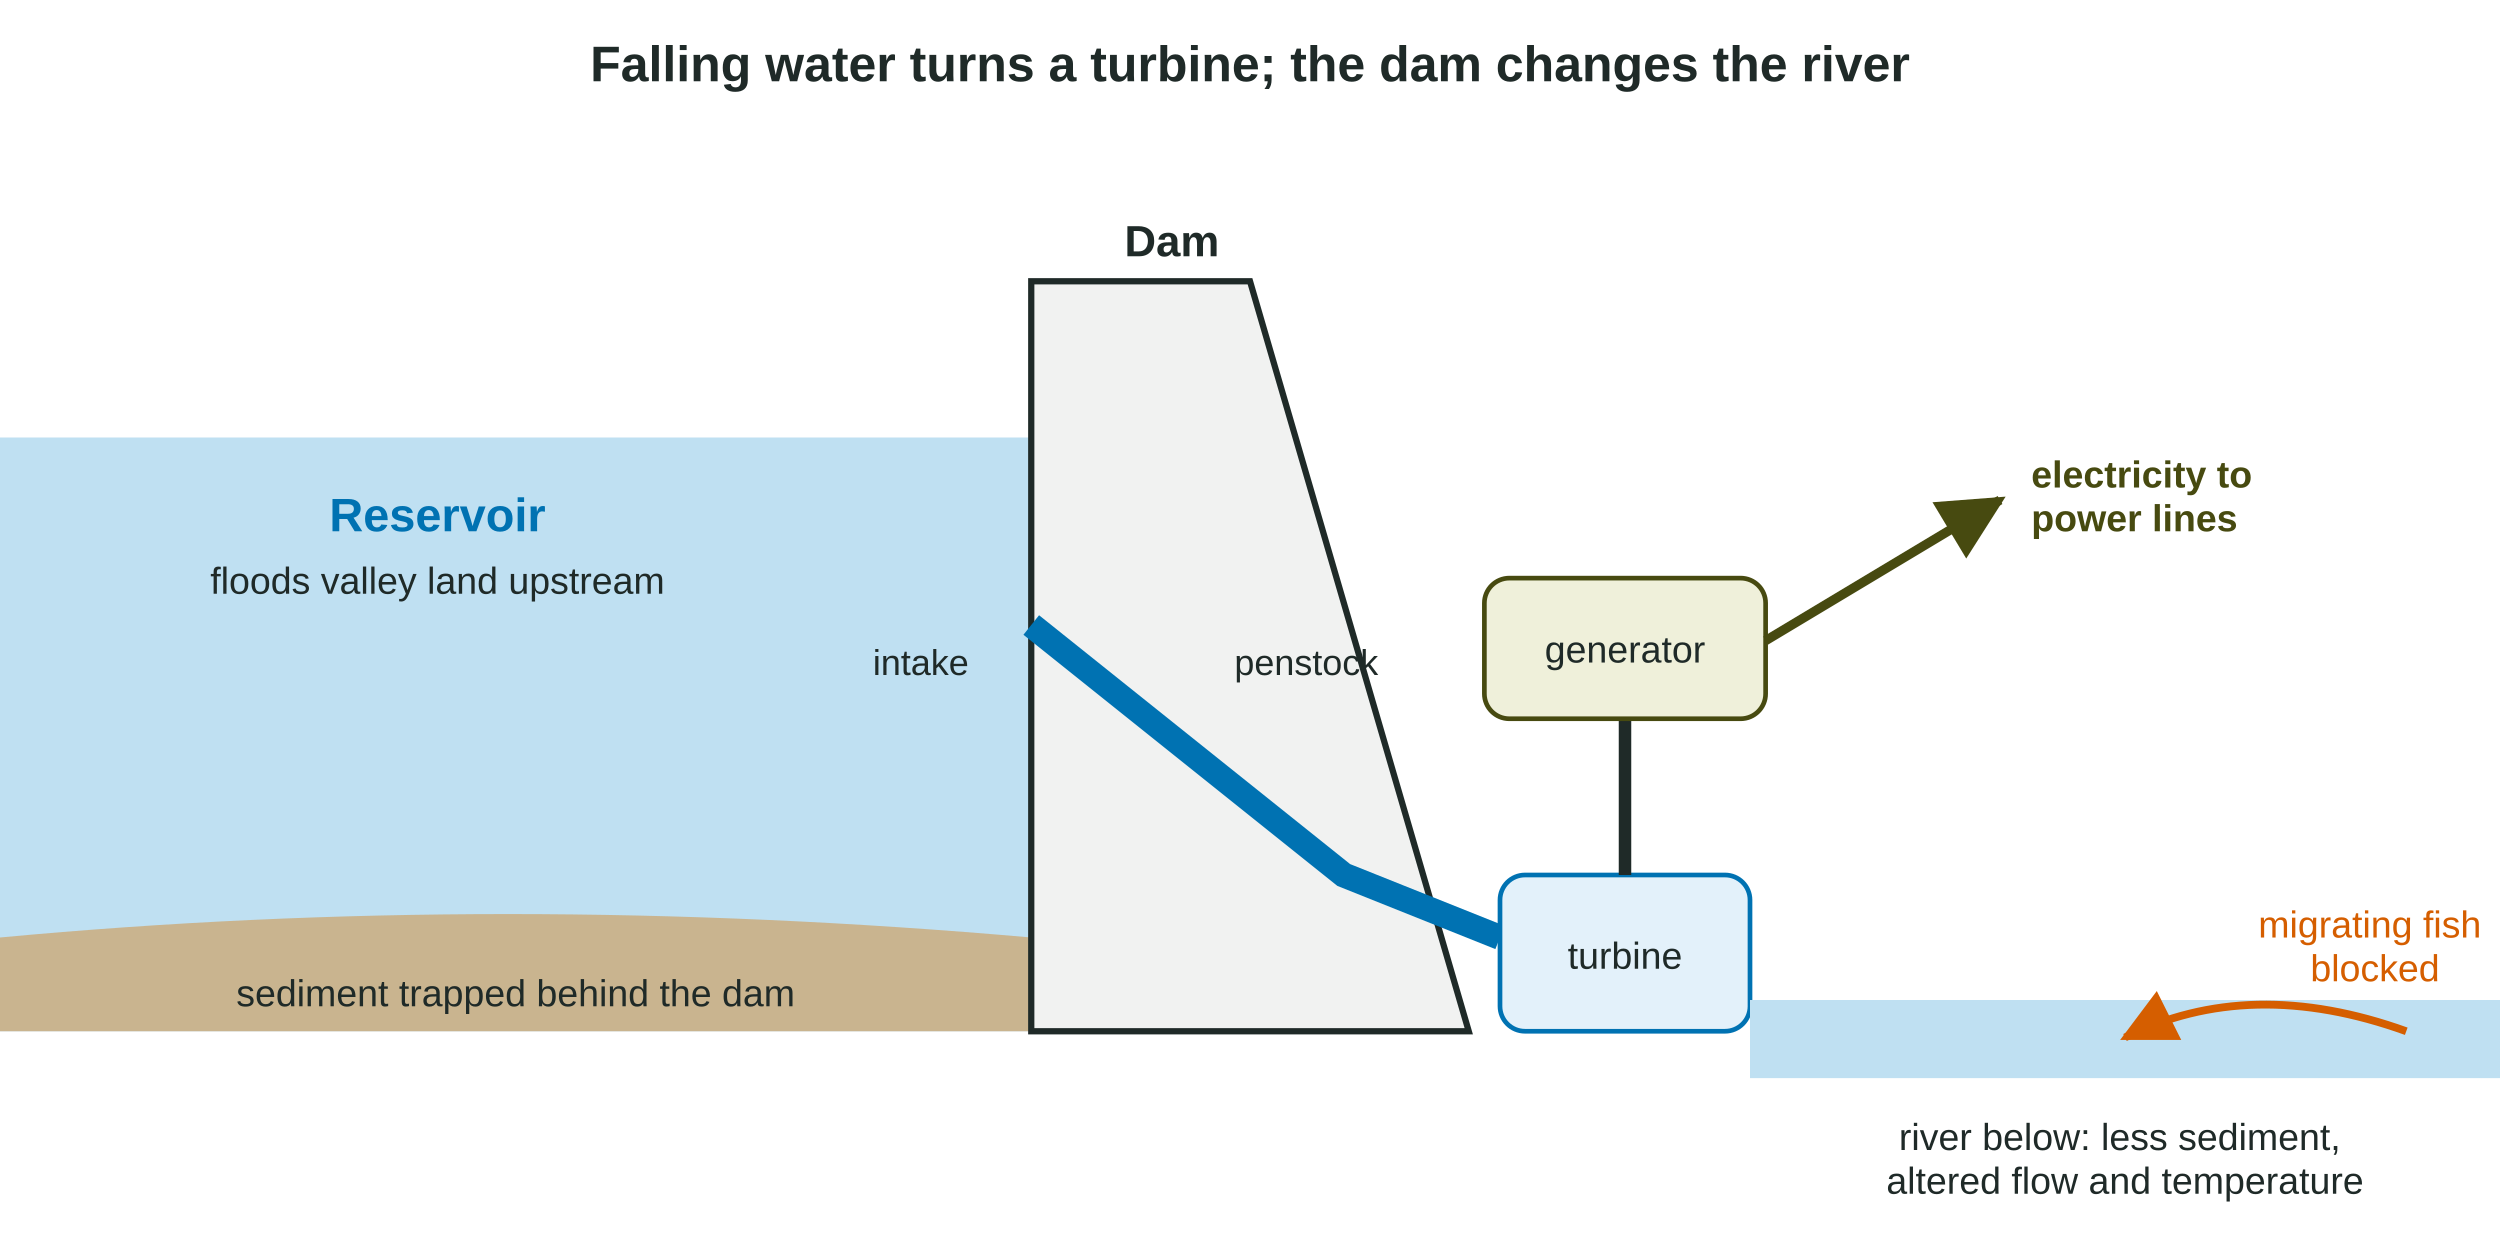
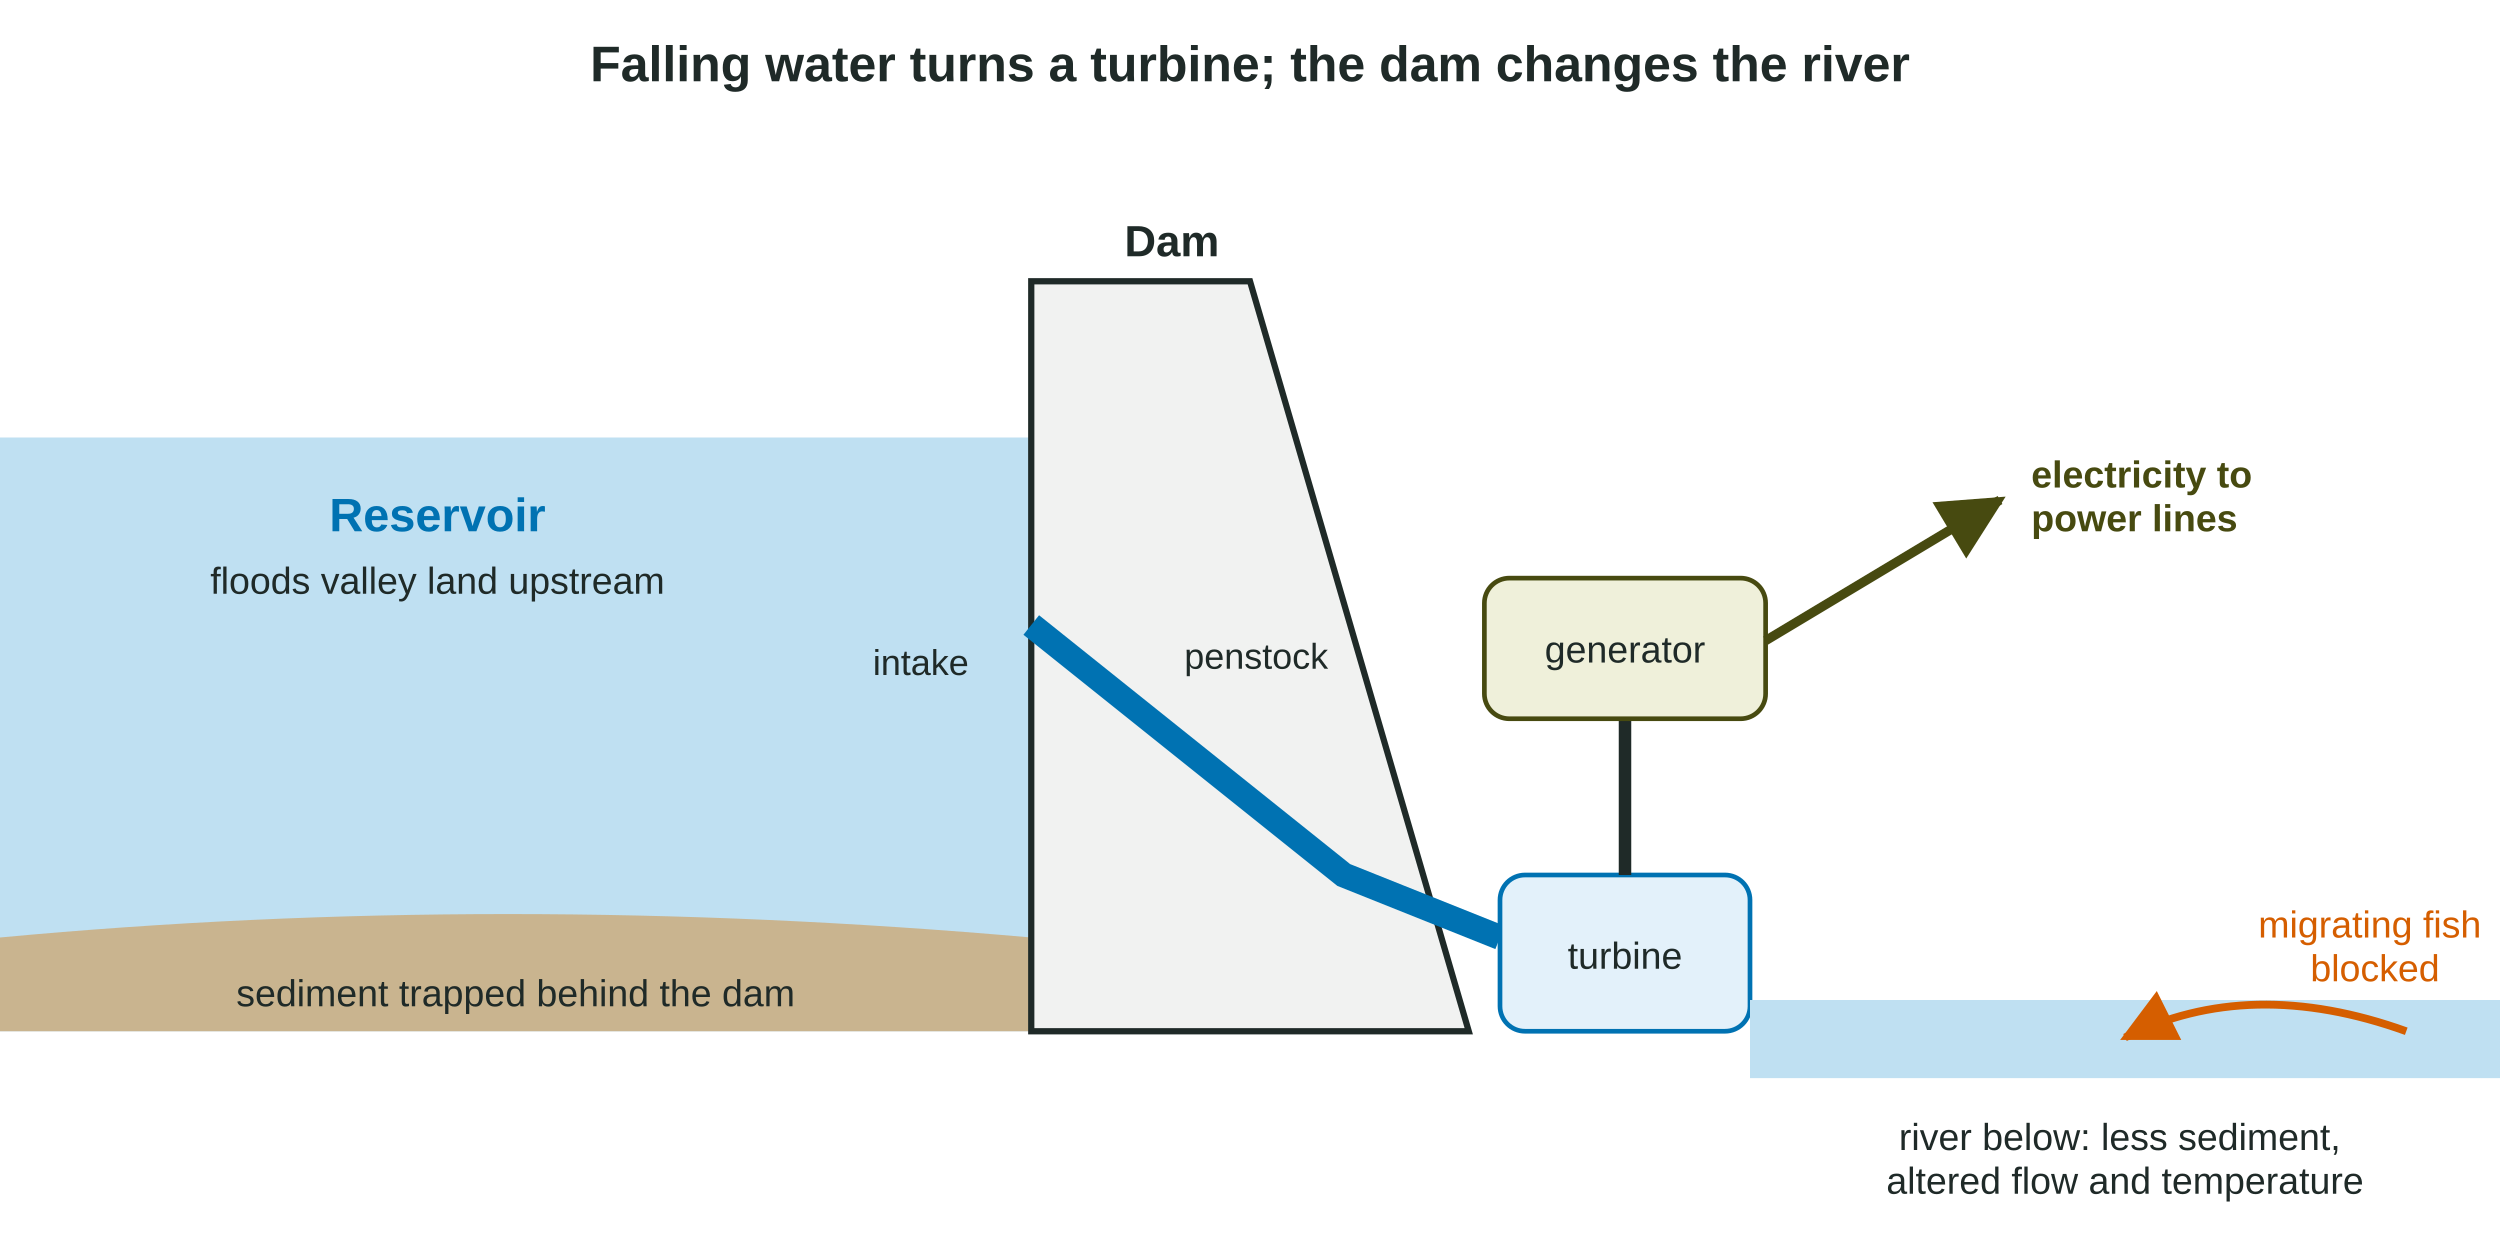
<svg xmlns="http://www.w3.org/2000/svg" viewBox="0 0 800 400" width="800" height="400" role="img" aria-labelledby="hydroelectric-dam-t hydroelectric-dam-d">
  <defs>
    <marker id="ah-ink" viewBox="0 0 10 10" refX="9" refY="5" markerWidth="7" markerHeight="7" orient="auto-start-reverse">
      <path d="M0,0 L10,5 L0,10 z" fill="#1F2A28" />
    </marker>
    <marker id="ah-olive" viewBox="0 0 10 10" refX="9" refY="5" markerWidth="7" markerHeight="7" orient="auto-start-reverse">
      <path d="M0,0 L10,5 L0,10 z" fill="#474A10" />
    </marker>
    <marker id="ah-blue" viewBox="0 0 10 10" refX="9" refY="5" markerWidth="7" markerHeight="7" orient="auto-start-reverse">
      <path d="M0,0 L10,5 L0,10 z" fill="#0072B2" />
    </marker>
    <marker id="ah-green" viewBox="0 0 10 10" refX="9" refY="5" markerWidth="7" markerHeight="7" orient="auto-start-reverse">
      <path d="M0,0 L10,5 L0,10 z" fill="#009E73" />
    </marker>
    <marker id="ah-verm" viewBox="0 0 10 10" refX="9" refY="5" markerWidth="7" markerHeight="7" orient="auto-start-reverse">
      <path d="M0,0 L10,5 L0,10 z" fill="#D55E00" />
    </marker>
    <marker id="ah-gray" viewBox="0 0 10 10" refX="9" refY="5" markerWidth="7" markerHeight="7" orient="auto-start-reverse">
      <path d="M0,0 L10,5 L0,10 z" fill="#6B6F6E" />
    </marker>
  </defs>
  <rect x="0" y="0" width="800" height="400" fill="#FFFFFF" />
  <text x="400" y="26" font-family="Arial, Helvetica, sans-serif" font-size="16" fill="#1F2A28" font-weight="700" text-anchor="middle">Falling water turns a turbine; the dam changes the river</text>
  <path d="M0 140 L330 140 L330 330 L0 330 Z" fill="#BFE0F2" stroke="none" stroke-width="2" />
  <text x="140" y="170" font-family="Arial, Helvetica, sans-serif" font-size="15" fill="#0072B2" font-weight="700" text-anchor="middle">Reservoir</text>
  <text x="140" y="190" font-family="Arial, Helvetica, sans-serif" font-size="12" fill="#1F2A28" text-anchor="middle">floods valley land upstream</text>
  <path d="M0 300 Q160 285 330 300 L330 330 L0 330 Z" fill="#C9B48F" stroke="none" stroke-width="2" />
  <text x="165" y="322" font-family="Arial, Helvetica, sans-serif" font-size="12" fill="#1F2A28" text-anchor="middle">sediment trapped behind the dam</text>
  <path d="M330 90 L400 90 L470 330 L330 330 Z" fill="#F1F2F1" stroke="#1F2A28" stroke-width="2" />
  <text x="375" y="82" font-family="Arial, Helvetica, sans-serif" font-size="14" fill="#1F2A28" font-weight="700" text-anchor="middle">Dam</text>
  <path d="M330 200 L430 280 L480 300" fill="none" stroke="#0072B2" stroke-width="8" />
-   <text x="395" y="216" font-family="Arial, Helvetica, sans-serif" font-size="11.5" fill="#1F2A28">penstock</text>
+   <text x="425" y="214" font-family="Arial, Helvetica, sans-serif" font-size="11.5" fill="#1F2A28" text-anchor="end">penstock</text>
  <text x="310" y="216" font-family="Arial, Helvetica, sans-serif" font-size="11.5" fill="#1F2A28" text-anchor="end">intake</text>
  <rect x="480" y="280" width="80" height="50" rx="8" fill="#E3F1FA" stroke="#0072B2" stroke-width="1.5" />
  <text x="520" y="310" font-family="Arial, Helvetica, sans-serif" font-size="12" fill="#1F2A28" text-anchor="middle">turbine</text>
  <line x1="520" y1="280" x2="520" y2="230" stroke="#1F2A28" stroke-width="4" />
  <rect x="475" y="185" width="90" height="45" rx="8" fill="#EFF0DA" stroke="#474A10" stroke-width="1.5" />
  <text x="520" y="212" font-family="Arial, Helvetica, sans-serif" font-size="12" fill="#1F2A28" text-anchor="middle">generator</text>
  <line x1="565" y1="205" x2="640" y2="160" stroke="#474A10" stroke-width="3" marker-end="url(#ah-olive)" />
  <text x="650" y="156" font-family="Arial, Helvetica, sans-serif" font-size="12" fill="#474A10" font-weight="700">
    <tspan x="650" dy="0">electricity to</tspan>
    <tspan x="650" dy="14">power lines</tspan>
  </text>
  <path d="M560 320 L800 320 L800 345 L560 345 Z" fill="#BFE0F2" stroke="none" stroke-width="2" />
  <text x="680" y="368" font-family="Arial, Helvetica, sans-serif" font-size="12" fill="#1F2A28" text-anchor="middle">
    <tspan x="680" dy="0">river below: less sediment,</tspan>
    <tspan x="680" dy="14">altered flow and temperature</tspan>
  </text>
  <path d="M770 330 Q720 312 680 332" fill="none" stroke="#D55E00" stroke-width="2.5" marker-end="url(#ah-verm)" />
  <text x="760" y="300" font-family="Arial, Helvetica, sans-serif" font-size="12" fill="#D55E00" text-anchor="middle">
    <tspan x="760" dy="0">migrating fish</tspan>
    <tspan x="760" dy="14">blocked</tspan>
  </text>
</svg>
